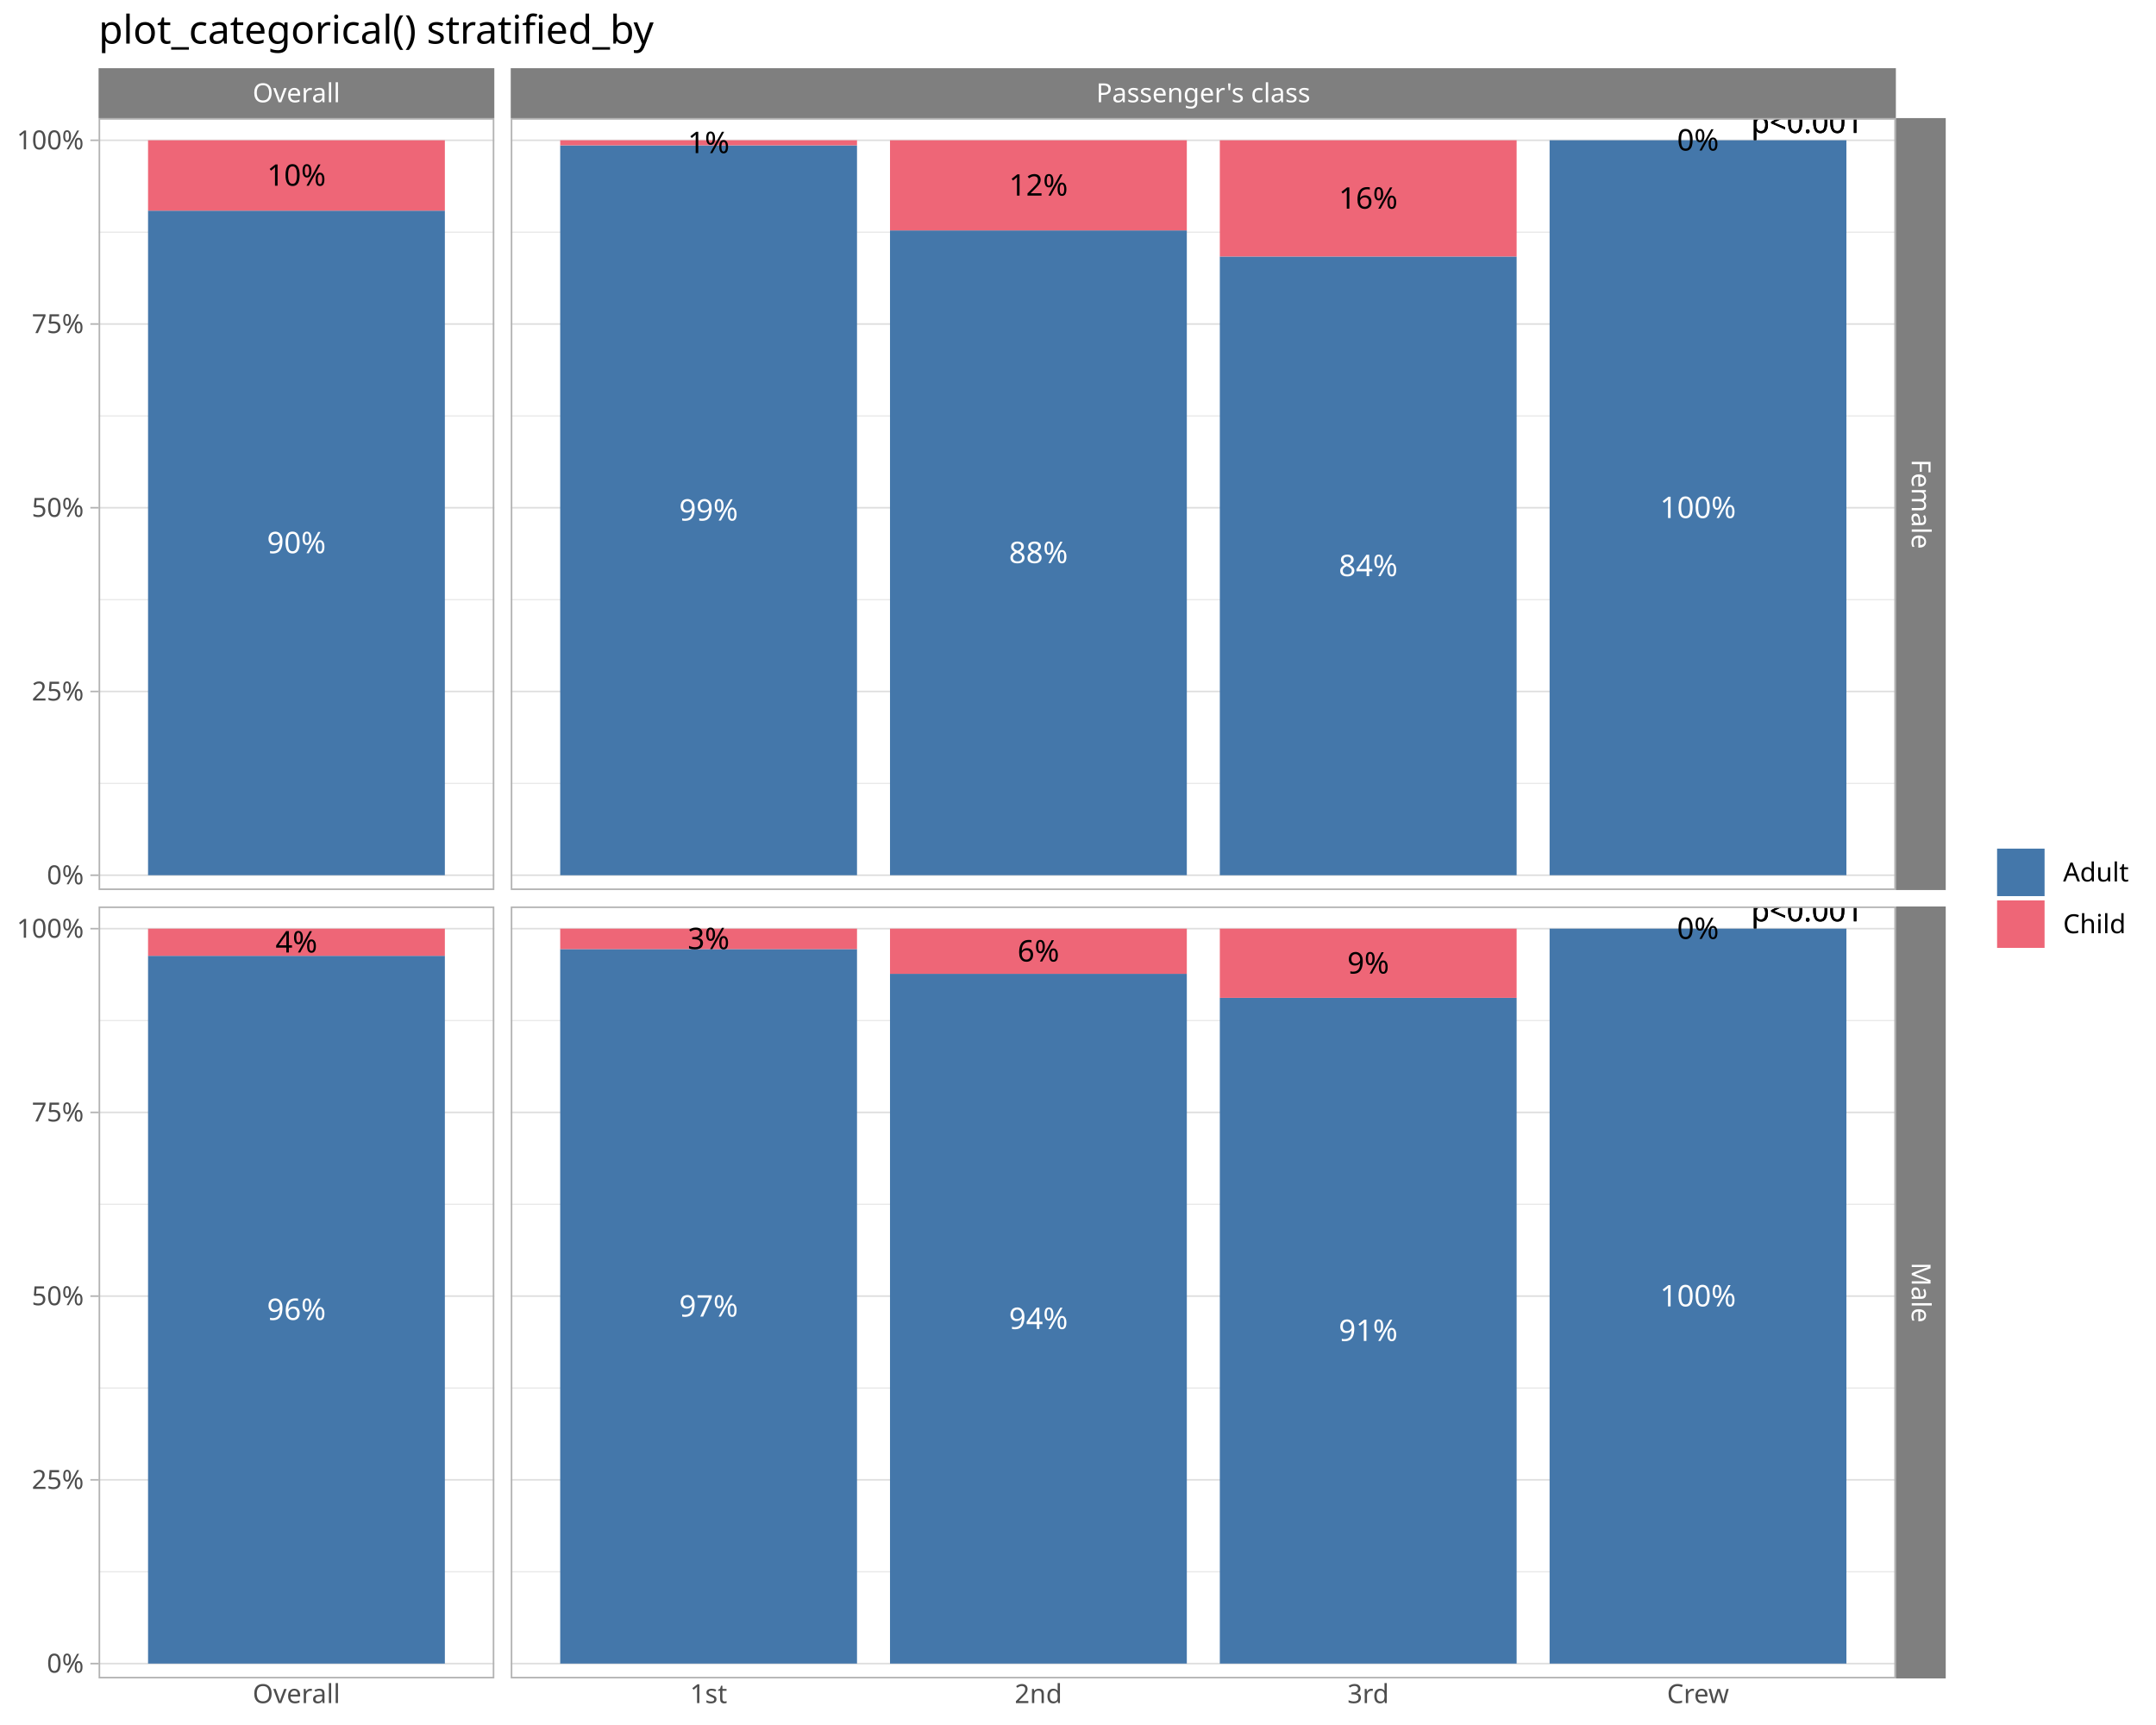
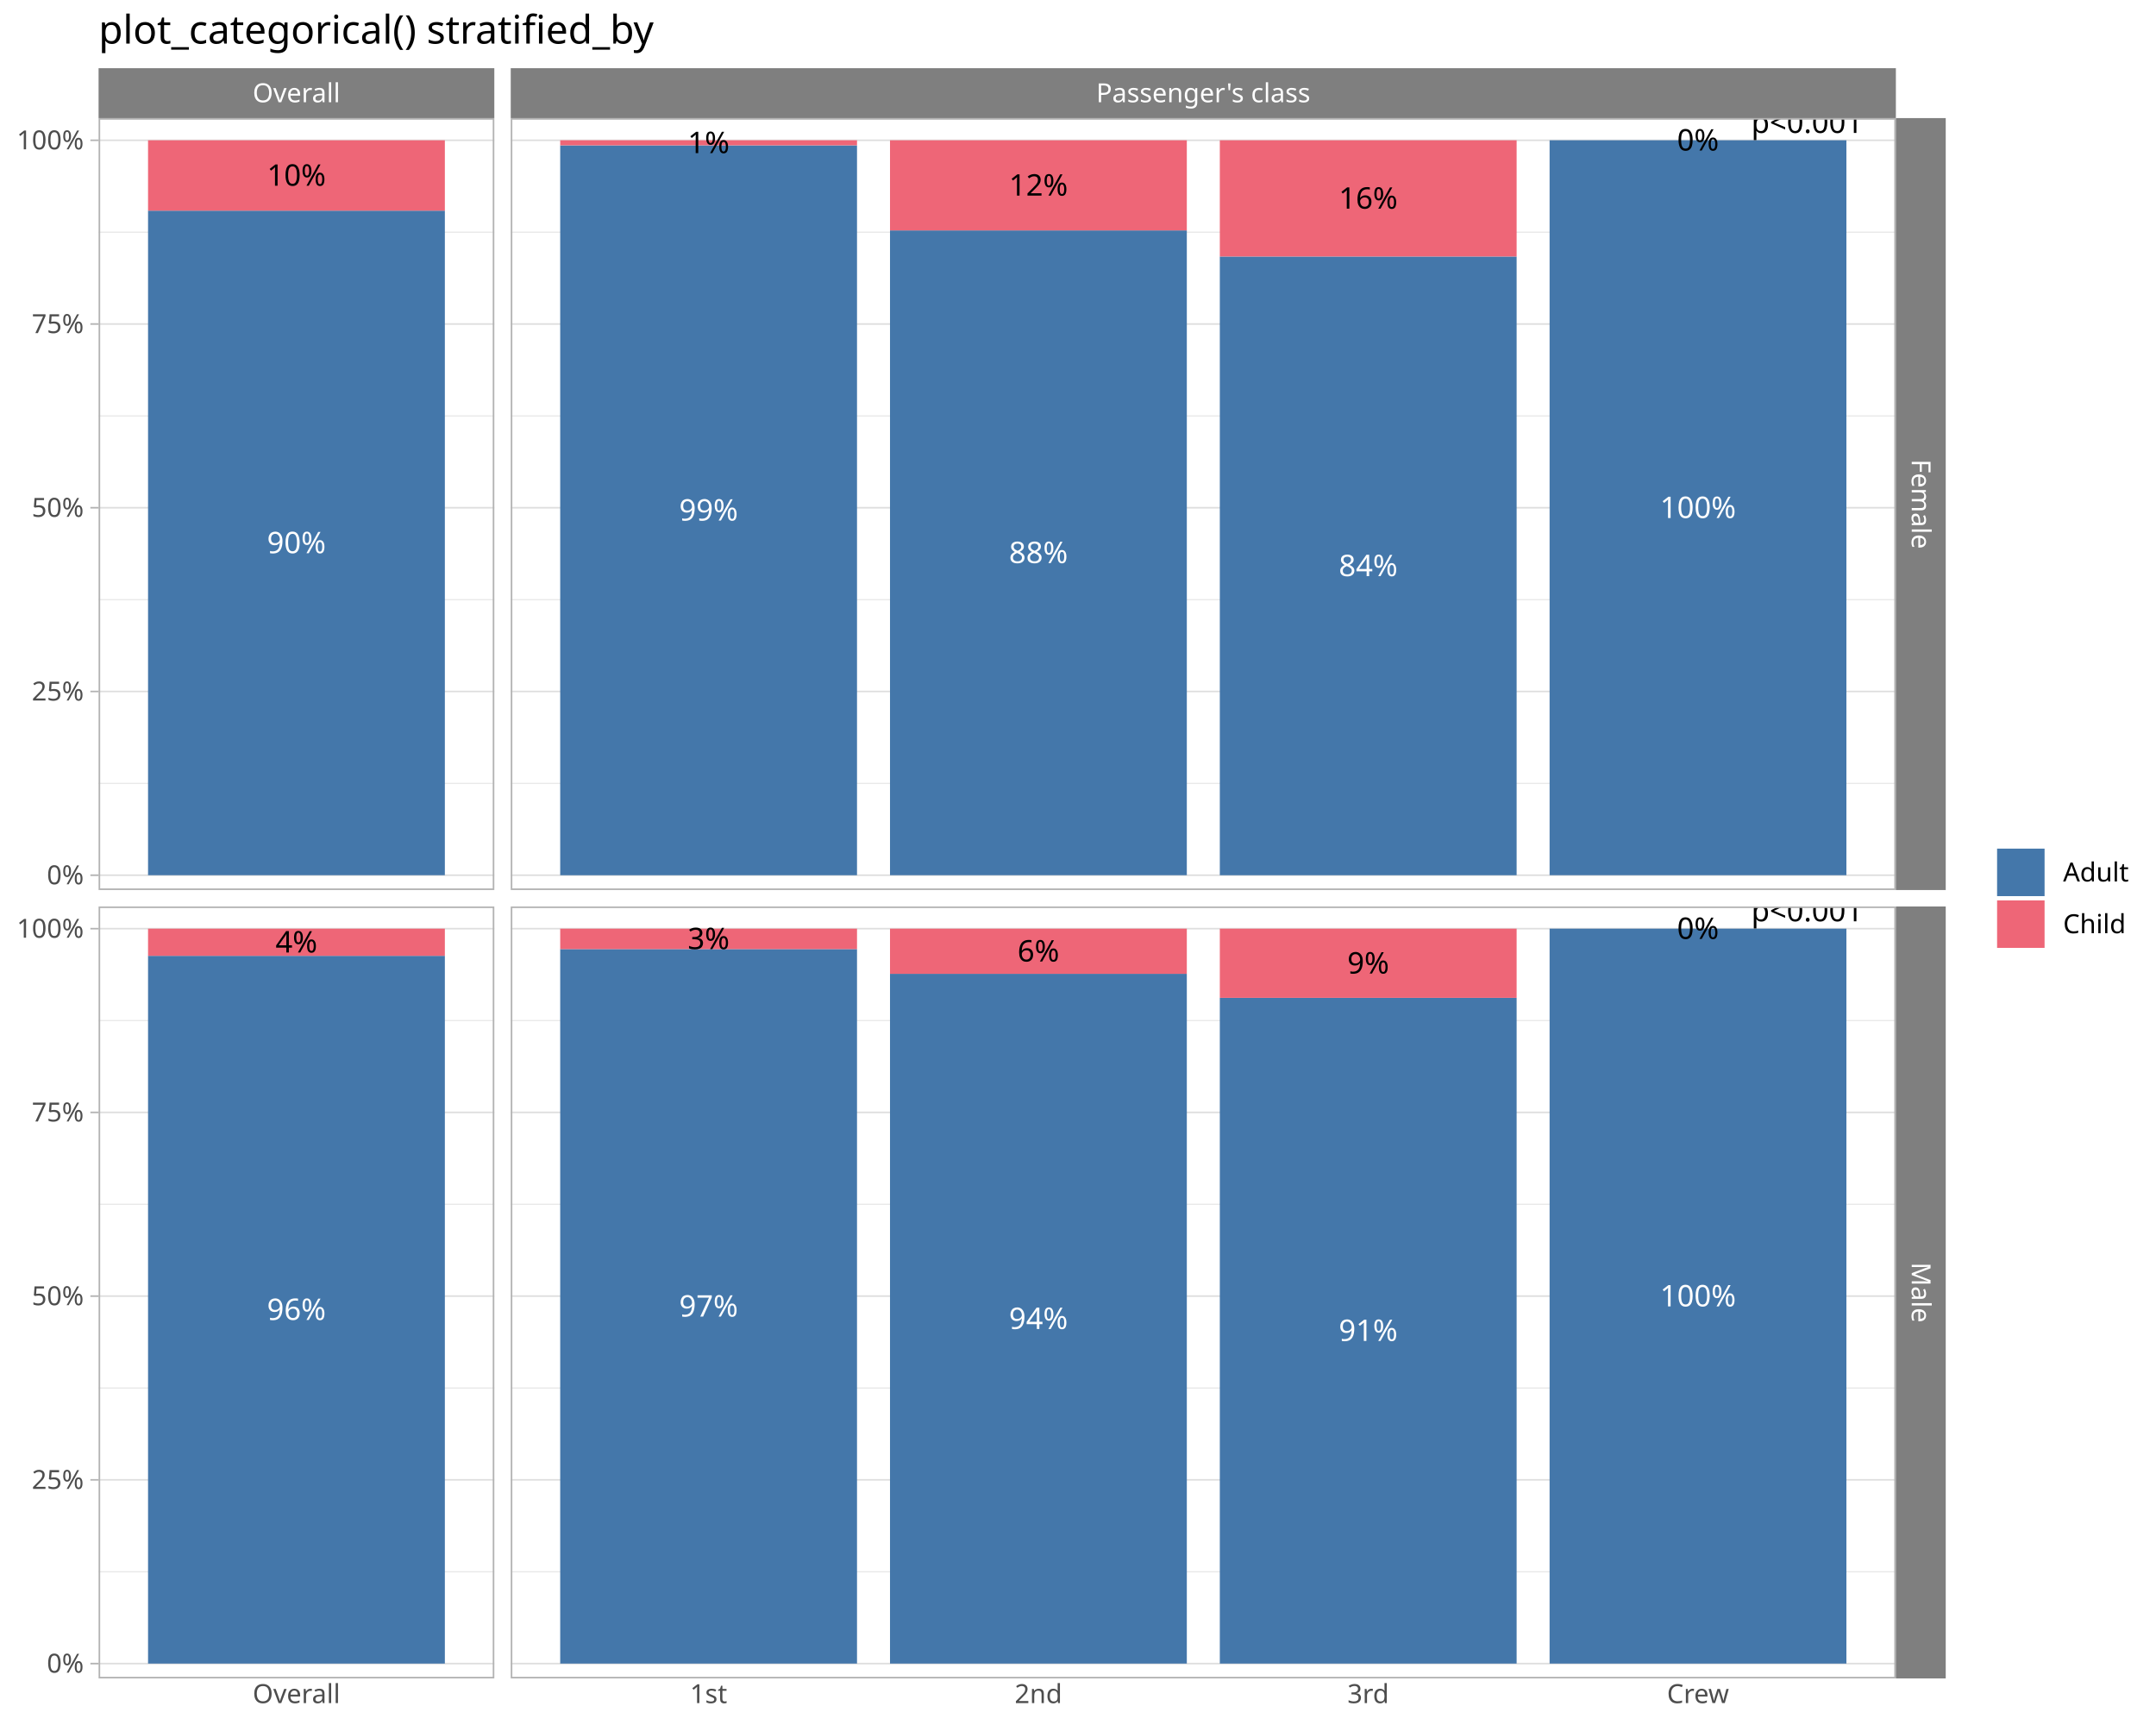
<svg xmlns="http://www.w3.org/2000/svg" class="svglite" data-engine-version="2.0" width="720.00pt" height="576.00pt" viewBox="0 0 720.00 576.00">
  <defs>
    <style type="text/css">
    .svglite line, .svglite polyline, .svglite polygon, .svglite path, .svglite rect, .svglite circle {
      fill: none;
      stroke: #000000;
      stroke-linecap: round;
      stroke-linejoin: round;
      stroke-miterlimit: 10.00;
    }
  </style>
  </defs>
  <rect width="100%" height="100%" style="stroke: none; fill: #FFFFFF;" />
  <defs>
    <clipPath id="cpMC4wMHw3MjAuMDB8MC4wMHw1NzYuMDA=">
      <rect x="0.00" y="0.00" width="720.00" height="576.00" />
    </clipPath>
  </defs>
  <g clip-path="url(#cpMC4wMHw3MjAuMDB8MC4wMHw1NzYuMDA=)">
    <rect x="0" y="0.00" width="720.00" height="576.00" style="stroke-width: 1.07; stroke: #FFFFFF; fill: #FFFFFF;" />
  </g>
  <defs>
    <clipPath id="cpMzIuOTJ8MTY1LjA4fDM5LjQzfDI5Ny4yMA==">
      <rect x="32.92" y="39.43" width="132.16" height="257.77" />
    </clipPath>
  </defs>
  <g clip-path="url(#cpMzIuOTJ8MTY1LjA4fDM5LjQzfDI5Ny4yMA==)">
    <rect x="32.92" y="39.43" width="132.16" height="257.77" style="stroke-width: 1.07; stroke: none; fill: #FFFFFF;" />
    <polyline points="32.92,261.57 165.08,261.57 " style="stroke-width: 0.27; stroke: #DEDEDE; stroke-linecap: butt;" />
    <polyline points="32.92,200.22 165.08,200.22 " style="stroke-width: 0.27; stroke: #DEDEDE; stroke-linecap: butt;" />
    <polyline points="32.92,138.87 165.08,138.87 " style="stroke-width: 0.27; stroke: #DEDEDE; stroke-linecap: butt;" />
    <polyline points="32.92,77.52 165.08,77.52 " style="stroke-width: 0.27; stroke: #DEDEDE; stroke-linecap: butt;" />
    <polyline points="32.92,292.24 165.08,292.24 " style="stroke-width: 0.53; stroke: #DEDEDE; stroke-linecap: butt;" />
    <polyline points="32.92,230.89 165.08,230.89 " style="stroke-width: 0.53; stroke: #DEDEDE; stroke-linecap: butt;" />
    <polyline points="32.92,169.54 165.08,169.54 " style="stroke-width: 0.53; stroke: #DEDEDE; stroke-linecap: butt;" />
    <polyline points="32.92,108.19 165.08,108.19 " style="stroke-width: 0.53; stroke: #DEDEDE; stroke-linecap: butt;" />
    <polyline points="32.92,46.84 165.08,46.84 " style="stroke-width: 0.53; stroke: #DEDEDE; stroke-linecap: butt;" />
    <rect x="49.44" y="70.34" width="99.12" height="221.90" style="stroke-width: 1.07; stroke: none; stroke-linecap: butt; stroke-linejoin: miter; fill: #4477AA;" />
    <rect x="49.44" y="46.84" width="99.12" height="23.50" style="stroke-width: 1.07; stroke: none; stroke-linecap: butt; stroke-linejoin: miter; fill: #EE6677;" />
    <text x="99.00" y="184.72" text-anchor="middle" style="font-size: 9.96px; fill: #FFFFFF; font-family: sans;" textLength="19.93px" lengthAdjust="spacingAndGlyphs">90%</text>
    <text x="99.00" y="62.02" text-anchor="middle" style="font-size: 9.96px; font-family: sans;" textLength="19.93px" lengthAdjust="spacingAndGlyphs">10%</text>
    <rect x="32.92" y="39.43" width="132.16" height="257.77" style="stroke-width: 1.07; stroke: #B3B3B3;" />
  </g>
  <g clip-path="url(#cpMC4wMHw3MjAuMDB8MC4wMHw1NzYuMDA=)">
</g>
  <defs>
    <clipPath id="cpMzIuOTJ8MTY1LjA4fDMwMi42OHw1NjAuNDU=">
      <rect x="32.92" y="302.68" width="132.16" height="257.77" />
    </clipPath>
  </defs>
  <g clip-path="url(#cpMzIuOTJ8MTY1LjA4fDMwMi42OHw1NjAuNDU=)">
    <rect x="32.92" y="302.68" width="132.16" height="257.77" style="stroke-width: 1.07; stroke: none; fill: #FFFFFF;" />
    <polyline points="32.92,524.81 165.08,524.81 " style="stroke-width: 0.27; stroke: #DEDEDE; stroke-linecap: butt;" />
    <polyline points="32.92,463.46 165.08,463.46 " style="stroke-width: 0.27; stroke: #DEDEDE; stroke-linecap: butt;" />
    <polyline points="32.92,402.11 165.08,402.11 " style="stroke-width: 0.27; stroke: #DEDEDE; stroke-linecap: butt;" />
    <polyline points="32.92,340.77 165.08,340.77 " style="stroke-width: 0.27; stroke: #DEDEDE; stroke-linecap: butt;" />
    <polyline points="32.92,555.49 165.08,555.49 " style="stroke-width: 0.53; stroke: #DEDEDE; stroke-linecap: butt;" />
    <polyline points="32.92,494.14 165.08,494.14 " style="stroke-width: 0.53; stroke: #DEDEDE; stroke-linecap: butt;" />
    <polyline points="32.92,432.79 165.08,432.79 " style="stroke-width: 0.53; stroke: #DEDEDE; stroke-linecap: butt;" />
    <polyline points="32.92,371.44 165.08,371.44 " style="stroke-width: 0.53; stroke: #DEDEDE; stroke-linecap: butt;" />
    <polyline points="32.92,310.09 165.08,310.09 " style="stroke-width: 0.53; stroke: #DEDEDE; stroke-linecap: butt;" />
    <rect x="49.44" y="319.16" width="99.12" height="236.33" style="stroke-width: 1.07; stroke: none; stroke-linecap: butt; stroke-linejoin: miter; fill: #4477AA;" />
    <rect x="49.44" y="310.09" width="99.12" height="9.07" style="stroke-width: 1.07; stroke: none; stroke-linecap: butt; stroke-linejoin: miter; fill: #EE6677;" />
    <text x="99.00" y="440.75" text-anchor="middle" style="font-size: 9.96px; fill: #FFFFFF; font-family: sans;" textLength="19.93px" lengthAdjust="spacingAndGlyphs">96%</text>
    <text x="99.00" y="318.05" text-anchor="middle" style="font-size: 9.96px; font-family: sans;" textLength="14.39px" lengthAdjust="spacingAndGlyphs">4%</text>
    <rect x="32.92" y="302.68" width="132.16" height="257.77" style="stroke-width: 1.07; stroke: #B3B3B3;" />
  </g>
  <g clip-path="url(#cpMC4wMHw3MjAuMDB8MC4wMHw1NzYuMDA=)">
</g>
  <defs>
    <clipPath id="cpMTcwLjU2fDYzMy4xM3wzOS40M3wyOTcuMjA=">
      <rect x="170.56" y="39.43" width="462.57" height="257.77" />
    </clipPath>
  </defs>
  <g clip-path="url(#cpMTcwLjU2fDYzMy4xM3wzOS40M3wyOTcuMjA=)">
    <rect x="170.56" y="39.43" width="462.57" height="257.77" style="stroke-width: 1.07; stroke: none; fill: #FFFFFF;" />
    <polyline points="170.56,261.57 633.13,261.57 " style="stroke-width: 0.27; stroke: #DEDEDE; stroke-linecap: butt;" />
    <polyline points="170.56,200.22 633.13,200.22 " style="stroke-width: 0.27; stroke: #DEDEDE; stroke-linecap: butt;" />
    <polyline points="170.56,138.87 633.13,138.87 " style="stroke-width: 0.27; stroke: #DEDEDE; stroke-linecap: butt;" />
    <polyline points="170.56,77.52 633.13,77.52 " style="stroke-width: 0.27; stroke: #DEDEDE; stroke-linecap: butt;" />
    <polyline points="170.56,292.24 633.13,292.24 " style="stroke-width: 0.53; stroke: #DEDEDE; stroke-linecap: butt;" />
    <polyline points="170.56,230.89 633.13,230.89 " style="stroke-width: 0.53; stroke: #DEDEDE; stroke-linecap: butt;" />
    <polyline points="170.56,169.54 633.13,169.54 " style="stroke-width: 0.53; stroke: #DEDEDE; stroke-linecap: butt;" />
    <polyline points="170.56,108.19 633.13,108.19 " style="stroke-width: 0.53; stroke: #DEDEDE; stroke-linecap: butt;" />
    <polyline points="170.56,46.84 633.13,46.84 " style="stroke-width: 0.53; stroke: #DEDEDE; stroke-linecap: butt;" />
    <rect x="187.08" y="48.54" width="99.12" height="243.71" style="stroke-width: 1.07; stroke: none; stroke-linecap: butt; stroke-linejoin: miter; fill: #4477AA;" />
    <rect x="187.08" y="46.84" width="99.12" height="1.69" style="stroke-width: 1.07; stroke: none; stroke-linecap: butt; stroke-linejoin: miter; fill: #EE6677;" />
    <rect x="297.22" y="76.94" width="99.12" height="215.30" style="stroke-width: 1.07; stroke: none; stroke-linecap: butt; stroke-linejoin: miter; fill: #4477AA;" />
    <rect x="297.22" y="46.84" width="99.12" height="30.10" style="stroke-width: 1.07; stroke: none; stroke-linecap: butt; stroke-linejoin: miter; fill: #EE6677;" />
    <rect x="407.36" y="85.66" width="99.12" height="206.59" style="stroke-width: 1.07; stroke: none; stroke-linecap: butt; stroke-linejoin: miter; fill: #4477AA;" />
    <rect x="407.36" y="46.84" width="99.12" height="38.81" style="stroke-width: 1.07; stroke: none; stroke-linecap: butt; stroke-linejoin: miter; fill: #EE6677;" />
    <rect x="517.49" y="46.84" width="99.12" height="245.40" style="stroke-width: 1.07; stroke: none; stroke-linecap: butt; stroke-linejoin: miter; fill: #4477AA;" />
    <rect x="517.49" y="46.84" width="99.12" height="0.00" style="stroke-width: 1.07; stroke: none; stroke-linecap: butt; stroke-linejoin: miter; fill: #EE6677;" />
    <text x="622.12" y="44.39" text-anchor="end" style="font-size: 9.96px; font-family: sans;" textLength="36.28px" lengthAdjust="spacingAndGlyphs">p&lt;0.001</text>
-     <text x="622.12" y="44.39" text-anchor="end" style="font-size: 9.96px; font-family: sans;" textLength="36.28px" lengthAdjust="spacingAndGlyphs">p&lt;0.001</text>
    <text x="236.64" y="173.82" text-anchor="middle" style="font-size: 9.96px; fill: #FFFFFF; font-family: sans;" textLength="19.93px" lengthAdjust="spacingAndGlyphs">99%</text>
    <text x="236.64" y="51.12" text-anchor="middle" style="font-size: 9.96px; font-family: sans;" textLength="14.39px" lengthAdjust="spacingAndGlyphs">1%</text>
    <text x="346.78" y="188.02" text-anchor="middle" style="font-size: 9.96px; fill: #FFFFFF; font-family: sans;" textLength="19.93px" lengthAdjust="spacingAndGlyphs">88%</text>
    <text x="346.78" y="65.32" text-anchor="middle" style="font-size: 9.96px; font-family: sans;" textLength="19.93px" lengthAdjust="spacingAndGlyphs">12%</text>
    <text x="456.92" y="192.38" text-anchor="middle" style="font-size: 9.96px; fill: #FFFFFF; font-family: sans;" textLength="19.93px" lengthAdjust="spacingAndGlyphs">84%</text>
    <text x="456.92" y="69.68" text-anchor="middle" style="font-size: 9.96px; font-family: sans;" textLength="19.93px" lengthAdjust="spacingAndGlyphs">16%</text>
    <text x="567.05" y="172.97" text-anchor="middle" style="font-size: 9.96px; fill: #FFFFFF; font-family: sans;" textLength="25.47px" lengthAdjust="spacingAndGlyphs">100%</text>
    <text x="567.05" y="50.27" text-anchor="middle" style="font-size: 9.96px; font-family: sans;" textLength="14.39px" lengthAdjust="spacingAndGlyphs">0%</text>
    <rect x="170.56" y="39.43" width="462.57" height="257.77" style="stroke-width: 1.07; stroke: #B3B3B3;" />
  </g>
  <g clip-path="url(#cpMC4wMHw3MjAuMDB8MC4wMHw1NzYuMDA=)">
</g>
  <defs>
    <clipPath id="cpMTcwLjU2fDYzMy4xM3wzMDIuNjh8NTYwLjQ1">
      <rect x="170.56" y="302.68" width="462.57" height="257.77" />
    </clipPath>
  </defs>
  <g clip-path="url(#cpMTcwLjU2fDYzMy4xM3wzMDIuNjh8NTYwLjQ1)">
    <rect x="170.56" y="302.68" width="462.57" height="257.77" style="stroke-width: 1.07; stroke: none; fill: #FFFFFF;" />
    <polyline points="170.56,524.81 633.13,524.81 " style="stroke-width: 0.27; stroke: #DEDEDE; stroke-linecap: butt;" />
    <polyline points="170.56,463.46 633.13,463.46 " style="stroke-width: 0.27; stroke: #DEDEDE; stroke-linecap: butt;" />
    <polyline points="170.56,402.11 633.13,402.11 " style="stroke-width: 0.27; stroke: #DEDEDE; stroke-linecap: butt;" />
    <polyline points="170.56,340.77 633.13,340.77 " style="stroke-width: 0.27; stroke: #DEDEDE; stroke-linecap: butt;" />
    <polyline points="170.56,555.49 633.13,555.49 " style="stroke-width: 0.53; stroke: #DEDEDE; stroke-linecap: butt;" />
    <polyline points="170.56,494.14 633.13,494.14 " style="stroke-width: 0.53; stroke: #DEDEDE; stroke-linecap: butt;" />
    <polyline points="170.56,432.79 633.13,432.79 " style="stroke-width: 0.53; stroke: #DEDEDE; stroke-linecap: butt;" />
    <polyline points="170.56,371.44 633.13,371.44 " style="stroke-width: 0.53; stroke: #DEDEDE; stroke-linecap: butt;" />
    <polyline points="170.56,310.09 633.13,310.09 " style="stroke-width: 0.53; stroke: #DEDEDE; stroke-linecap: butt;" />
    <rect x="187.08" y="316.91" width="99.12" height="238.58" style="stroke-width: 1.07; stroke: none; stroke-linecap: butt; stroke-linejoin: miter; fill: #4477AA;" />
    <rect x="187.08" y="310.09" width="99.12" height="6.82" style="stroke-width: 1.07; stroke: none; stroke-linecap: butt; stroke-linejoin: miter; fill: #EE6677;" />
    <rect x="297.22" y="325.17" width="99.12" height="230.32" style="stroke-width: 1.07; stroke: none; stroke-linecap: butt; stroke-linejoin: miter; fill: #4477AA;" />
    <rect x="297.22" y="310.09" width="99.12" height="15.08" style="stroke-width: 1.07; stroke: none; stroke-linecap: butt; stroke-linejoin: miter; fill: #EE6677;" />
    <rect x="407.36" y="333.19" width="99.12" height="222.30" style="stroke-width: 1.07; stroke: none; stroke-linecap: butt; stroke-linejoin: miter; fill: #4477AA;" />
    <rect x="407.36" y="310.09" width="99.12" height="23.10" style="stroke-width: 1.07; stroke: none; stroke-linecap: butt; stroke-linejoin: miter; fill: #EE6677;" />
    <rect x="517.49" y="310.09" width="99.12" height="245.40" style="stroke-width: 1.07; stroke: none; stroke-linecap: butt; stroke-linejoin: miter; fill: #4477AA;" />
    <rect x="517.49" y="310.09" width="99.12" height="0.00" style="stroke-width: 1.07; stroke: none; stroke-linecap: butt; stroke-linejoin: miter; fill: #EE6677;" />
-     <text x="622.12" y="307.64" text-anchor="end" style="font-size: 9.96px; font-family: sans;" textLength="36.28px" lengthAdjust="spacingAndGlyphs">p&lt;0.001</text>
    <text x="622.12" y="307.64" text-anchor="end" style="font-size: 9.96px; font-family: sans;" textLength="36.28px" lengthAdjust="spacingAndGlyphs">p&lt;0.001</text>
    <text x="236.64" y="439.62" text-anchor="middle" style="font-size: 9.96px; fill: #FFFFFF; font-family: sans;" textLength="19.93px" lengthAdjust="spacingAndGlyphs">97%</text>
    <text x="236.64" y="316.93" text-anchor="middle" style="font-size: 9.96px; font-family: sans;" textLength="14.39px" lengthAdjust="spacingAndGlyphs">3%</text>
    <text x="346.78" y="443.76" text-anchor="middle" style="font-size: 9.96px; fill: #FFFFFF; font-family: sans;" textLength="19.93px" lengthAdjust="spacingAndGlyphs">94%</text>
    <text x="346.78" y="321.06" text-anchor="middle" style="font-size: 9.96px; font-family: sans;" textLength="14.39px" lengthAdjust="spacingAndGlyphs">6%</text>
    <text x="456.92" y="447.76" text-anchor="middle" style="font-size: 9.96px; fill: #FFFFFF; font-family: sans;" textLength="19.93px" lengthAdjust="spacingAndGlyphs">91%</text>
    <text x="456.92" y="325.07" text-anchor="middle" style="font-size: 9.96px; font-family: sans;" textLength="14.39px" lengthAdjust="spacingAndGlyphs">9%</text>
    <text x="567.05" y="436.22" text-anchor="middle" style="font-size: 9.96px; fill: #FFFFFF; font-family: sans;" textLength="25.47px" lengthAdjust="spacingAndGlyphs">100%</text>
    <text x="567.05" y="313.52" text-anchor="middle" style="font-size: 9.96px; font-family: sans;" textLength="14.39px" lengthAdjust="spacingAndGlyphs">0%</text>
    <rect x="170.56" y="302.68" width="462.57" height="257.77" style="stroke-width: 1.07; stroke: #B3B3B3;" />
  </g>
  <g clip-path="url(#cpMC4wMHw3MjAuMDB8MC4wMHw1NzYuMDA=)">
</g>
  <defs>
    <clipPath id="cpMzIuOTJ8MTY1LjA4fDIyLjc4fDM5LjQz">
      <rect x="32.92" y="22.78" width="132.16" height="16.65" />
    </clipPath>
  </defs>
  <g clip-path="url(#cpMzIuOTJ8MTY1LjA4fDIyLjc4fDM5LjQz)">
    <rect x="32.92" y="22.78" width="132.16" height="16.65" style="stroke-width: 1.07; stroke: none; fill: #7F7F7F;" />
    <text x="99.00" y="34.14" text-anchor="middle" style="font-size: 8.80px; fill: #FFFFFF; font-family: sans;" textLength="27.88px" lengthAdjust="spacingAndGlyphs">Overall</text>
  </g>
  <g clip-path="url(#cpMC4wMHw3MjAuMDB8MC4wMHw1NzYuMDA=)">
</g>
  <defs>
    <clipPath id="cpMTcwLjU2fDYzMy4xM3wyMi43OHwzOS40Mw==">
      <rect x="170.56" y="22.78" width="462.57" height="16.65" />
    </clipPath>
  </defs>
  <g clip-path="url(#cpMTcwLjU2fDYzMy4xM3wyMi43OHwzOS40Mw==)">
    <rect x="170.56" y="22.78" width="462.57" height="16.65" style="stroke-width: 1.07; stroke: none; fill: #7F7F7F;" />
    <text x="401.85" y="34.14" text-anchor="middle" style="font-size: 8.80px; fill: #FFFFFF; font-family: sans;" textLength="70.67px" lengthAdjust="spacingAndGlyphs">Passenger's class</text>
  </g>
  <g clip-path="url(#cpMC4wMHw3MjAuMDB8MC4wMHw1NzYuMDA=)">
</g>
  <defs>
    <clipPath id="cpNjMzLjEzfDY0OS43OHwzOS40M3wyOTcuMjA=">
      <rect x="633.13" y="39.43" width="16.65" height="257.77" />
    </clipPath>
  </defs>
  <g clip-path="url(#cpNjMzLjEzfDY0OS43OHwzOS40M3wyOTcuMjA=)">
    <rect x="633.13" y="39.43" width="16.65" height="257.77" style="stroke-width: 1.07; stroke: none; fill: #7F7F7F;" />
    <text transform="translate(638.43,168.32) rotate(90)" text-anchor="middle" style="font-size: 8.80px; fill: #FFFFFF; font-family: sans;" textLength="29.35px" lengthAdjust="spacingAndGlyphs">Female</text>
  </g>
  <g clip-path="url(#cpMC4wMHw3MjAuMDB8MC4wMHw1NzYuMDA=)">
</g>
  <defs>
    <clipPath id="cpNjMzLjEzfDY0OS43OHwzMDIuNjh8NTYwLjQ1">
      <rect x="633.13" y="302.68" width="16.65" height="257.77" />
    </clipPath>
  </defs>
  <g clip-path="url(#cpNjMzLjEzfDY0OS43OHwzMDIuNjh8NTYwLjQ1)">
    <rect x="633.13" y="302.68" width="16.65" height="257.77" style="stroke-width: 1.07; stroke: none; fill: #7F7F7F;" />
    <text transform="translate(638.43,431.56) rotate(90)" text-anchor="middle" style="font-size: 8.80px; fill: #FFFFFF; font-family: sans;" textLength="19.08px" lengthAdjust="spacingAndGlyphs">Male</text>
  </g>
  <g clip-path="url(#cpMC4wMHw3MjAuMDB8MC4wMHw1NzYuMDA=)">
    <text x="99.00" y="568.69" text-anchor="middle" style="font-size: 8.80px; fill: #4D4D4D; font-family: sans;" textLength="27.88px" lengthAdjust="spacingAndGlyphs">Overall</text>
    <text x="236.64" y="568.69" text-anchor="middle" style="font-size: 8.80px; fill: #4D4D4D; font-family: sans;" textLength="11.74px" lengthAdjust="spacingAndGlyphs">1st</text>
    <text x="346.78" y="568.69" text-anchor="middle" style="font-size: 8.80px; fill: #4D4D4D; font-family: sans;" textLength="14.68px" lengthAdjust="spacingAndGlyphs">2nd</text>
    <text x="456.92" y="568.69" text-anchor="middle" style="font-size: 8.80px; fill: #4D4D4D; font-family: sans;" textLength="12.72px" lengthAdjust="spacingAndGlyphs">3rd</text>
    <text x="567.05" y="568.69" text-anchor="middle" style="font-size: 8.80px; fill: #4D4D4D; font-family: sans;" textLength="20.54px" lengthAdjust="spacingAndGlyphs">Crew</text>
    <text x="27.99" y="295.27" text-anchor="end" style="font-size: 8.80px; fill: #4D4D4D; font-family: sans;" textLength="12.72px" lengthAdjust="spacingAndGlyphs">0%</text>
    <text x="27.99" y="233.92" text-anchor="end" style="font-size: 8.80px; fill: #4D4D4D; font-family: sans;" textLength="17.61px" lengthAdjust="spacingAndGlyphs">25%</text>
    <text x="27.99" y="172.57" text-anchor="end" style="font-size: 8.80px; fill: #4D4D4D; font-family: sans;" textLength="17.61px" lengthAdjust="spacingAndGlyphs">50%</text>
    <text x="27.99" y="111.22" text-anchor="end" style="font-size: 8.80px; fill: #4D4D4D; font-family: sans;" textLength="17.61px" lengthAdjust="spacingAndGlyphs">75%</text>
    <text x="27.99" y="49.87" text-anchor="end" style="font-size: 8.80px; fill: #4D4D4D; font-family: sans;" textLength="22.51px" lengthAdjust="spacingAndGlyphs">100%</text>
    <polyline points="30.18,292.24 32.92,292.24 " style="stroke-width: 0.53; stroke: #B3B3B3; stroke-linecap: butt;" />
    <polyline points="30.18,230.89 32.92,230.89 " style="stroke-width: 0.53; stroke: #B3B3B3; stroke-linecap: butt;" />
    <polyline points="30.18,169.54 32.92,169.54 " style="stroke-width: 0.53; stroke: #B3B3B3; stroke-linecap: butt;" />
    <polyline points="30.18,108.19 32.92,108.19 " style="stroke-width: 0.53; stroke: #B3B3B3; stroke-linecap: butt;" />
    <polyline points="30.18,46.84 32.92,46.84 " style="stroke-width: 0.53; stroke: #B3B3B3; stroke-linecap: butt;" />
    <text x="27.99" y="558.52" text-anchor="end" style="font-size: 8.80px; fill: #4D4D4D; font-family: sans;" textLength="12.72px" lengthAdjust="spacingAndGlyphs">0%</text>
    <text x="27.99" y="497.17" text-anchor="end" style="font-size: 8.80px; fill: #4D4D4D; font-family: sans;" textLength="17.61px" lengthAdjust="spacingAndGlyphs">25%</text>
    <text x="27.99" y="435.82" text-anchor="end" style="font-size: 8.80px; fill: #4D4D4D; font-family: sans;" textLength="17.61px" lengthAdjust="spacingAndGlyphs">50%</text>
    <text x="27.99" y="374.47" text-anchor="end" style="font-size: 8.80px; fill: #4D4D4D; font-family: sans;" textLength="17.61px" lengthAdjust="spacingAndGlyphs">75%</text>
    <text x="27.99" y="313.12" text-anchor="end" style="font-size: 8.80px; fill: #4D4D4D; font-family: sans;" textLength="22.51px" lengthAdjust="spacingAndGlyphs">100%</text>
    <polyline points="30.18,555.49 32.92,555.49 " style="stroke-width: 0.53; stroke: #B3B3B3; stroke-linecap: butt;" />
    <polyline points="30.18,494.14 32.92,494.14 " style="stroke-width: 0.53; stroke: #B3B3B3; stroke-linecap: butt;" />
    <polyline points="30.18,432.79 32.92,432.79 " style="stroke-width: 0.53; stroke: #B3B3B3; stroke-linecap: butt;" />
    <polyline points="30.18,371.44 32.92,371.44 " style="stroke-width: 0.53; stroke: #B3B3B3; stroke-linecap: butt;" />
    <polyline points="30.18,310.09 32.92,310.09 " style="stroke-width: 0.53; stroke: #B3B3B3; stroke-linecap: butt;" />
    <rect x="660.74" y="277.18" width="53.78" height="45.52" style="stroke-width: 1.07; stroke: none; fill: #FFFFFF;" />
    <rect x="666.22" y="282.66" width="17.28" height="17.28" style="stroke-width: 1.07; stroke: none; fill: #FFFFFF;" />
    <rect x="666.93" y="283.37" width="15.86" height="15.86" style="stroke-width: 1.07; stroke: none; stroke-linecap: butt; stroke-linejoin: miter; fill: #4477AA;" />
    <rect x="666.22" y="299.94" width="17.28" height="17.28" style="stroke-width: 1.07; stroke: none; fill: #FFFFFF;" />
    <rect x="666.93" y="300.65" width="15.86" height="15.86" style="stroke-width: 1.07; stroke: none; stroke-linecap: butt; stroke-linejoin: miter; fill: #EE6677;" />
    <text x="688.98" y="294.33" style="font-size: 8.80px; font-family: sans;" textLength="20.06px" lengthAdjust="spacingAndGlyphs">Adult</text>
    <text x="688.98" y="311.61" style="font-size: 8.80px; font-family: sans;" textLength="20.05px" lengthAdjust="spacingAndGlyphs">Child</text>
    <text x="32.92" y="14.56" style="font-size: 13.20px; font-family: sans;" textLength="176.10px" lengthAdjust="spacingAndGlyphs">plot_categorical() stratified_by</text>
  </g>
</svg>
